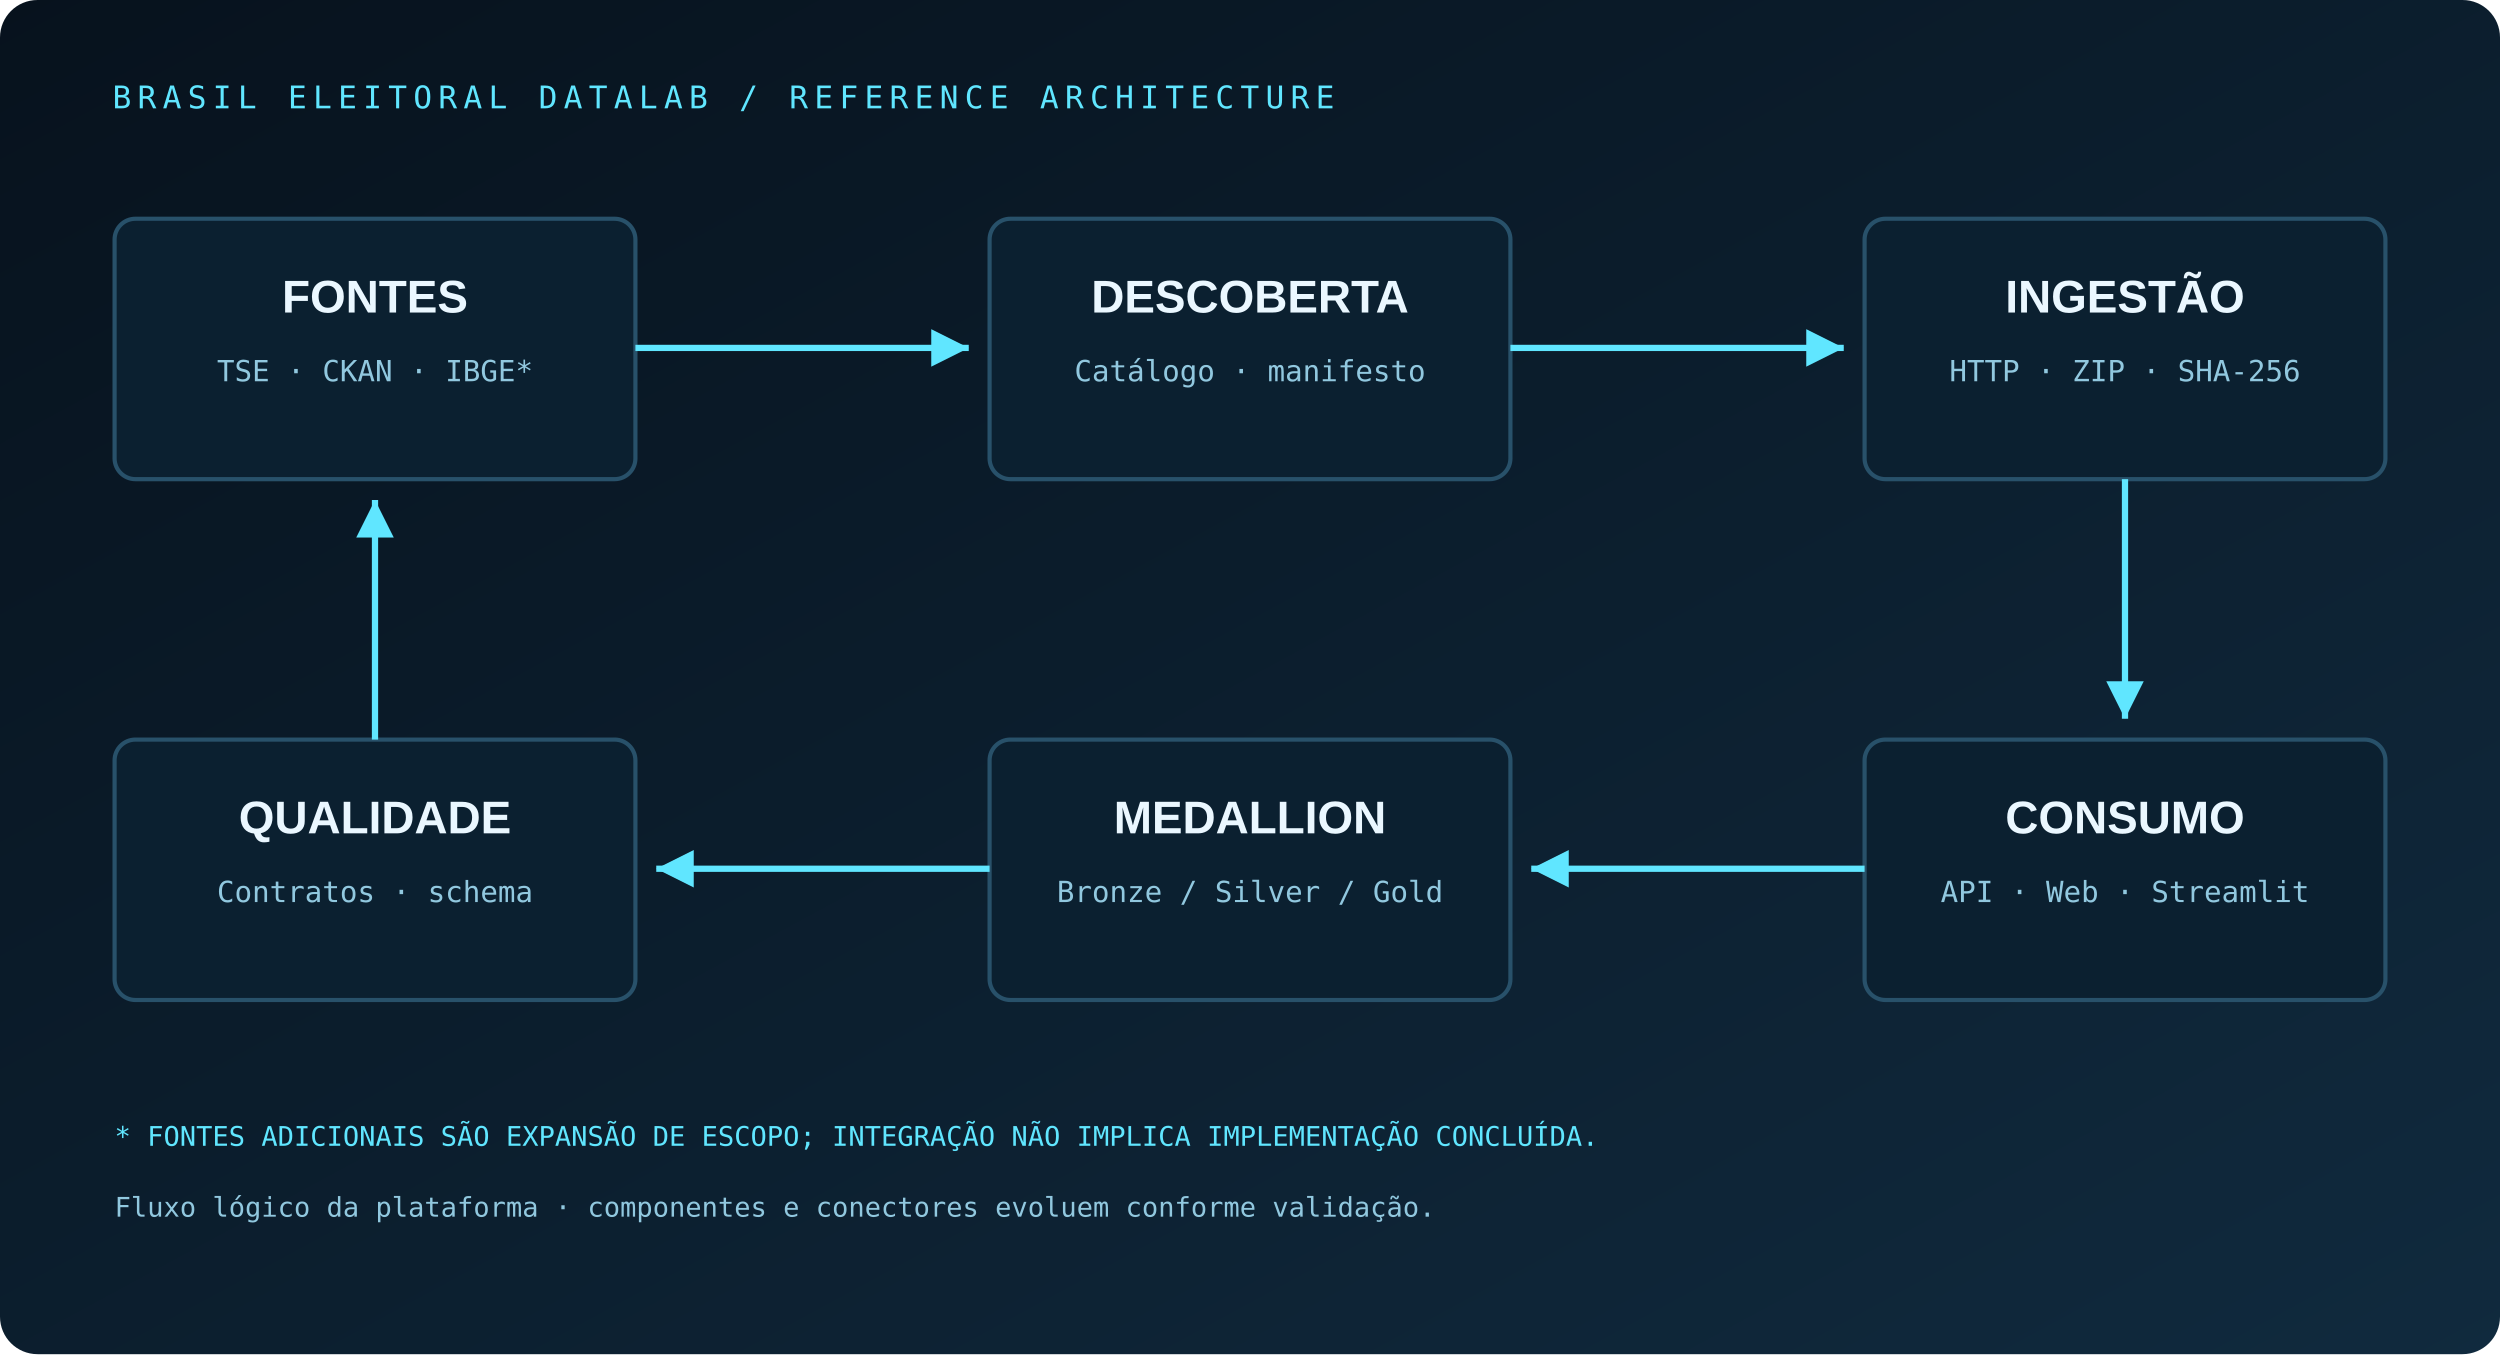
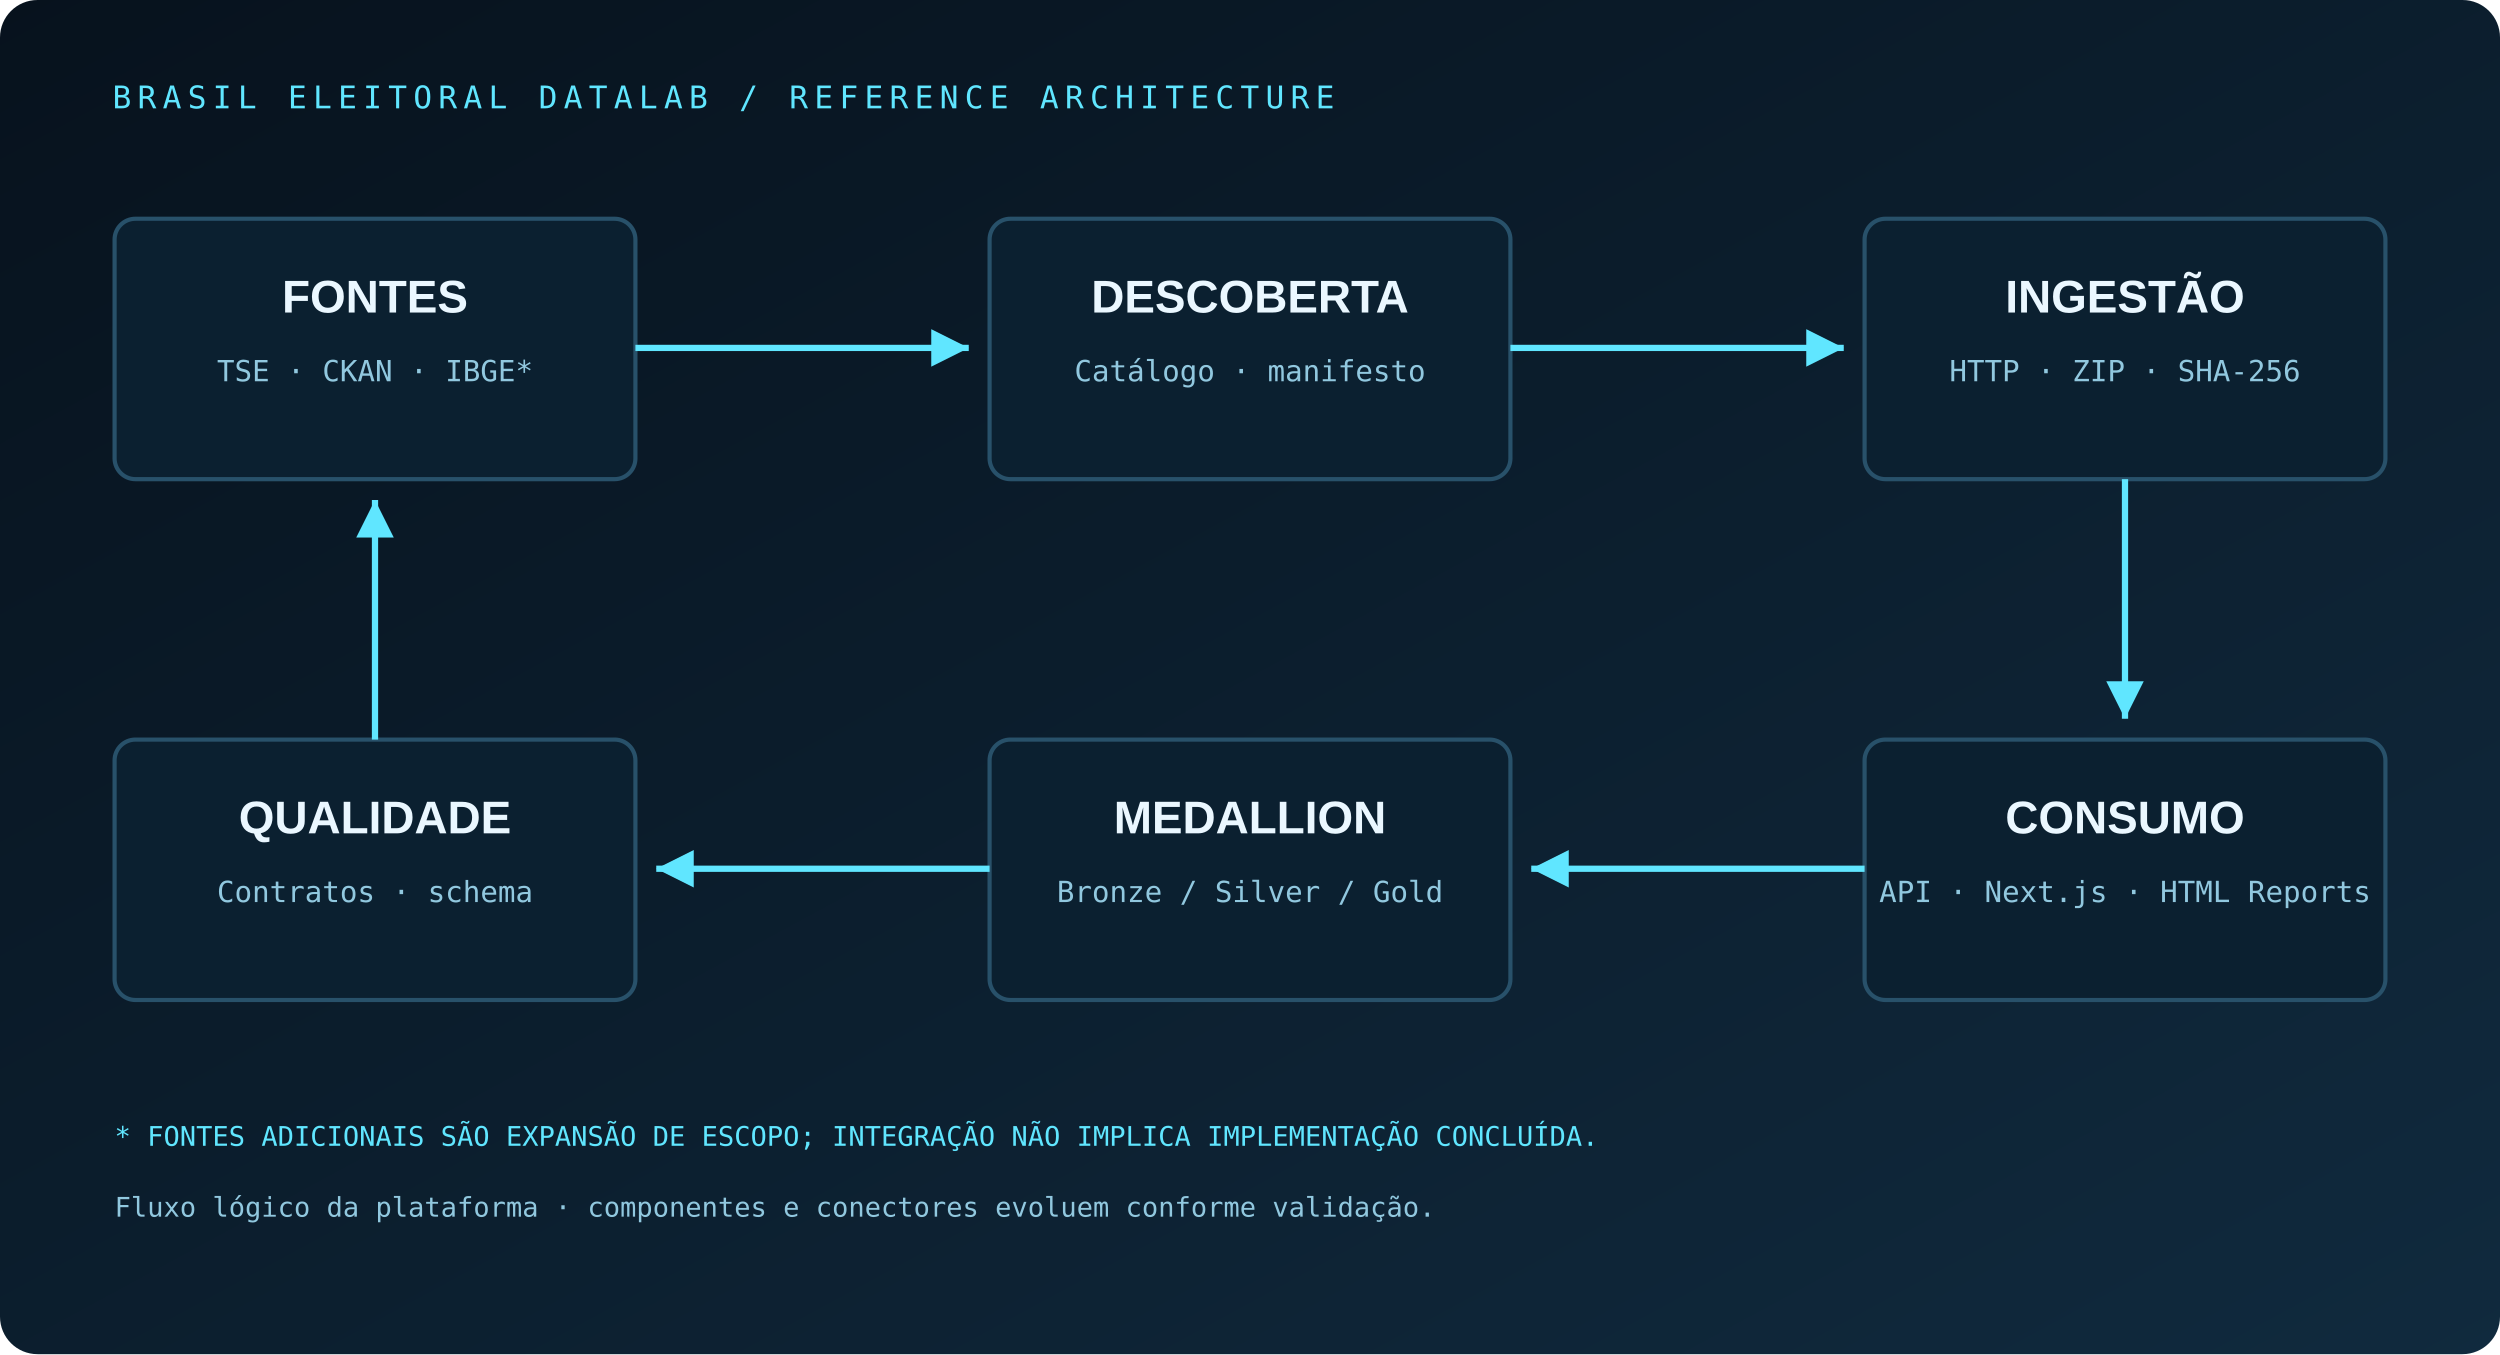
<svg xmlns="http://www.w3.org/2000/svg" width="1200" height="650" viewBox="0 0 1200 650">
  <defs>
    <linearGradient id="b" x2="1" y2="1">
      <stop stop-color="#07121d" />
      <stop offset="1" stop-color="#102a3e" />
    </linearGradient>
    <marker id="a" markerWidth="8" markerHeight="8" refX="6" refY="3" orient="auto">
      <path d="M0 0L6 3L0 6" fill="#60e6ff" />
    </marker>
  </defs>
  <rect width="1200" height="650" rx="18" fill="url(#b)" />
  <g fill="#60e6ff" font-family="monospace" font-size="15" letter-spacing="3">
    <text x="54" y="52">BRASIL ELEITORAL DATALAB / REFERENCE ARCHITECTURE</text>
  </g>
  <g stroke="#28516a" fill="#0b2030" stroke-width="2">
    <rect x="55" y="105" width="250" height="125" rx="10" />
    <rect x="475" y="105" width="250" height="125" rx="10" />
    <rect x="895" y="105" width="250" height="125" rx="10" />
    <rect x="55" y="355" width="250" height="125" rx="10" />
    <rect x="475" y="355" width="250" height="125" rx="10" />
    <rect x="895" y="355" width="250" height="125" rx="10" />
  </g>
  <g font-family="Arial" fill="#eaf7ff" font-size="22" font-weight="bold">
    <text x="180" y="150" text-anchor="middle">FONTES</text>
    <text x="600" y="150" text-anchor="middle">DESCOBERTA</text>
    <text x="1020" y="150" text-anchor="middle">INGESTÃO</text>
    <text x="180" y="400" text-anchor="middle">QUALIDADE</text>
    <text x="600" y="400" text-anchor="middle">MEDALLION</text>
    <text x="1020" y="400" text-anchor="middle">CONSUMO</text>
  </g>
  <g font-family="monospace" fill="#91c8df" font-size="14" text-anchor="middle">
    <text x="180" y="183">TSE · CKAN · IBGE*</text>
    <text x="600" y="183">Catálogo · manifesto</text>
    <text x="1020" y="183">HTTP · ZIP · SHA-256</text>
    <text x="180" y="433">Contratos · schema</text>
    <text x="600" y="433">Bronze / Silver / Gold</text>
-     <text x="1020" y="433">API · Web · Streamlit</text>
+     <text x="1020" y="433">API · Next.js · HTML Reports</text>
  </g>
  <g stroke="#60e6ff" stroke-width="3" fill="none" marker-end="url(#a)">
    <path d="M305 167H465" />
    <path d="M725 167H885" />
    <path d="M1020 230V345" />
    <path d="M895 417H735" />
    <path d="M475 417H315" />
    <path d="M180 355V240" />
  </g>
  <g font-family="monospace" fill="#60e6ff" font-size="13">
    <text x="55" y="550">* FONTES ADICIONAIS SÃO EXPANSÃO DE ESCOPO; INTEGRAÇÃO NÃO IMPLICA IMPLEMENTAÇÃO CONCLUÍDA.</text>
    <text x="55" y="584" fill="#91c8df">Fluxo lógico da plataforma · componentes e conectores evoluem conforme validação.</text>
  </g>
</svg>
